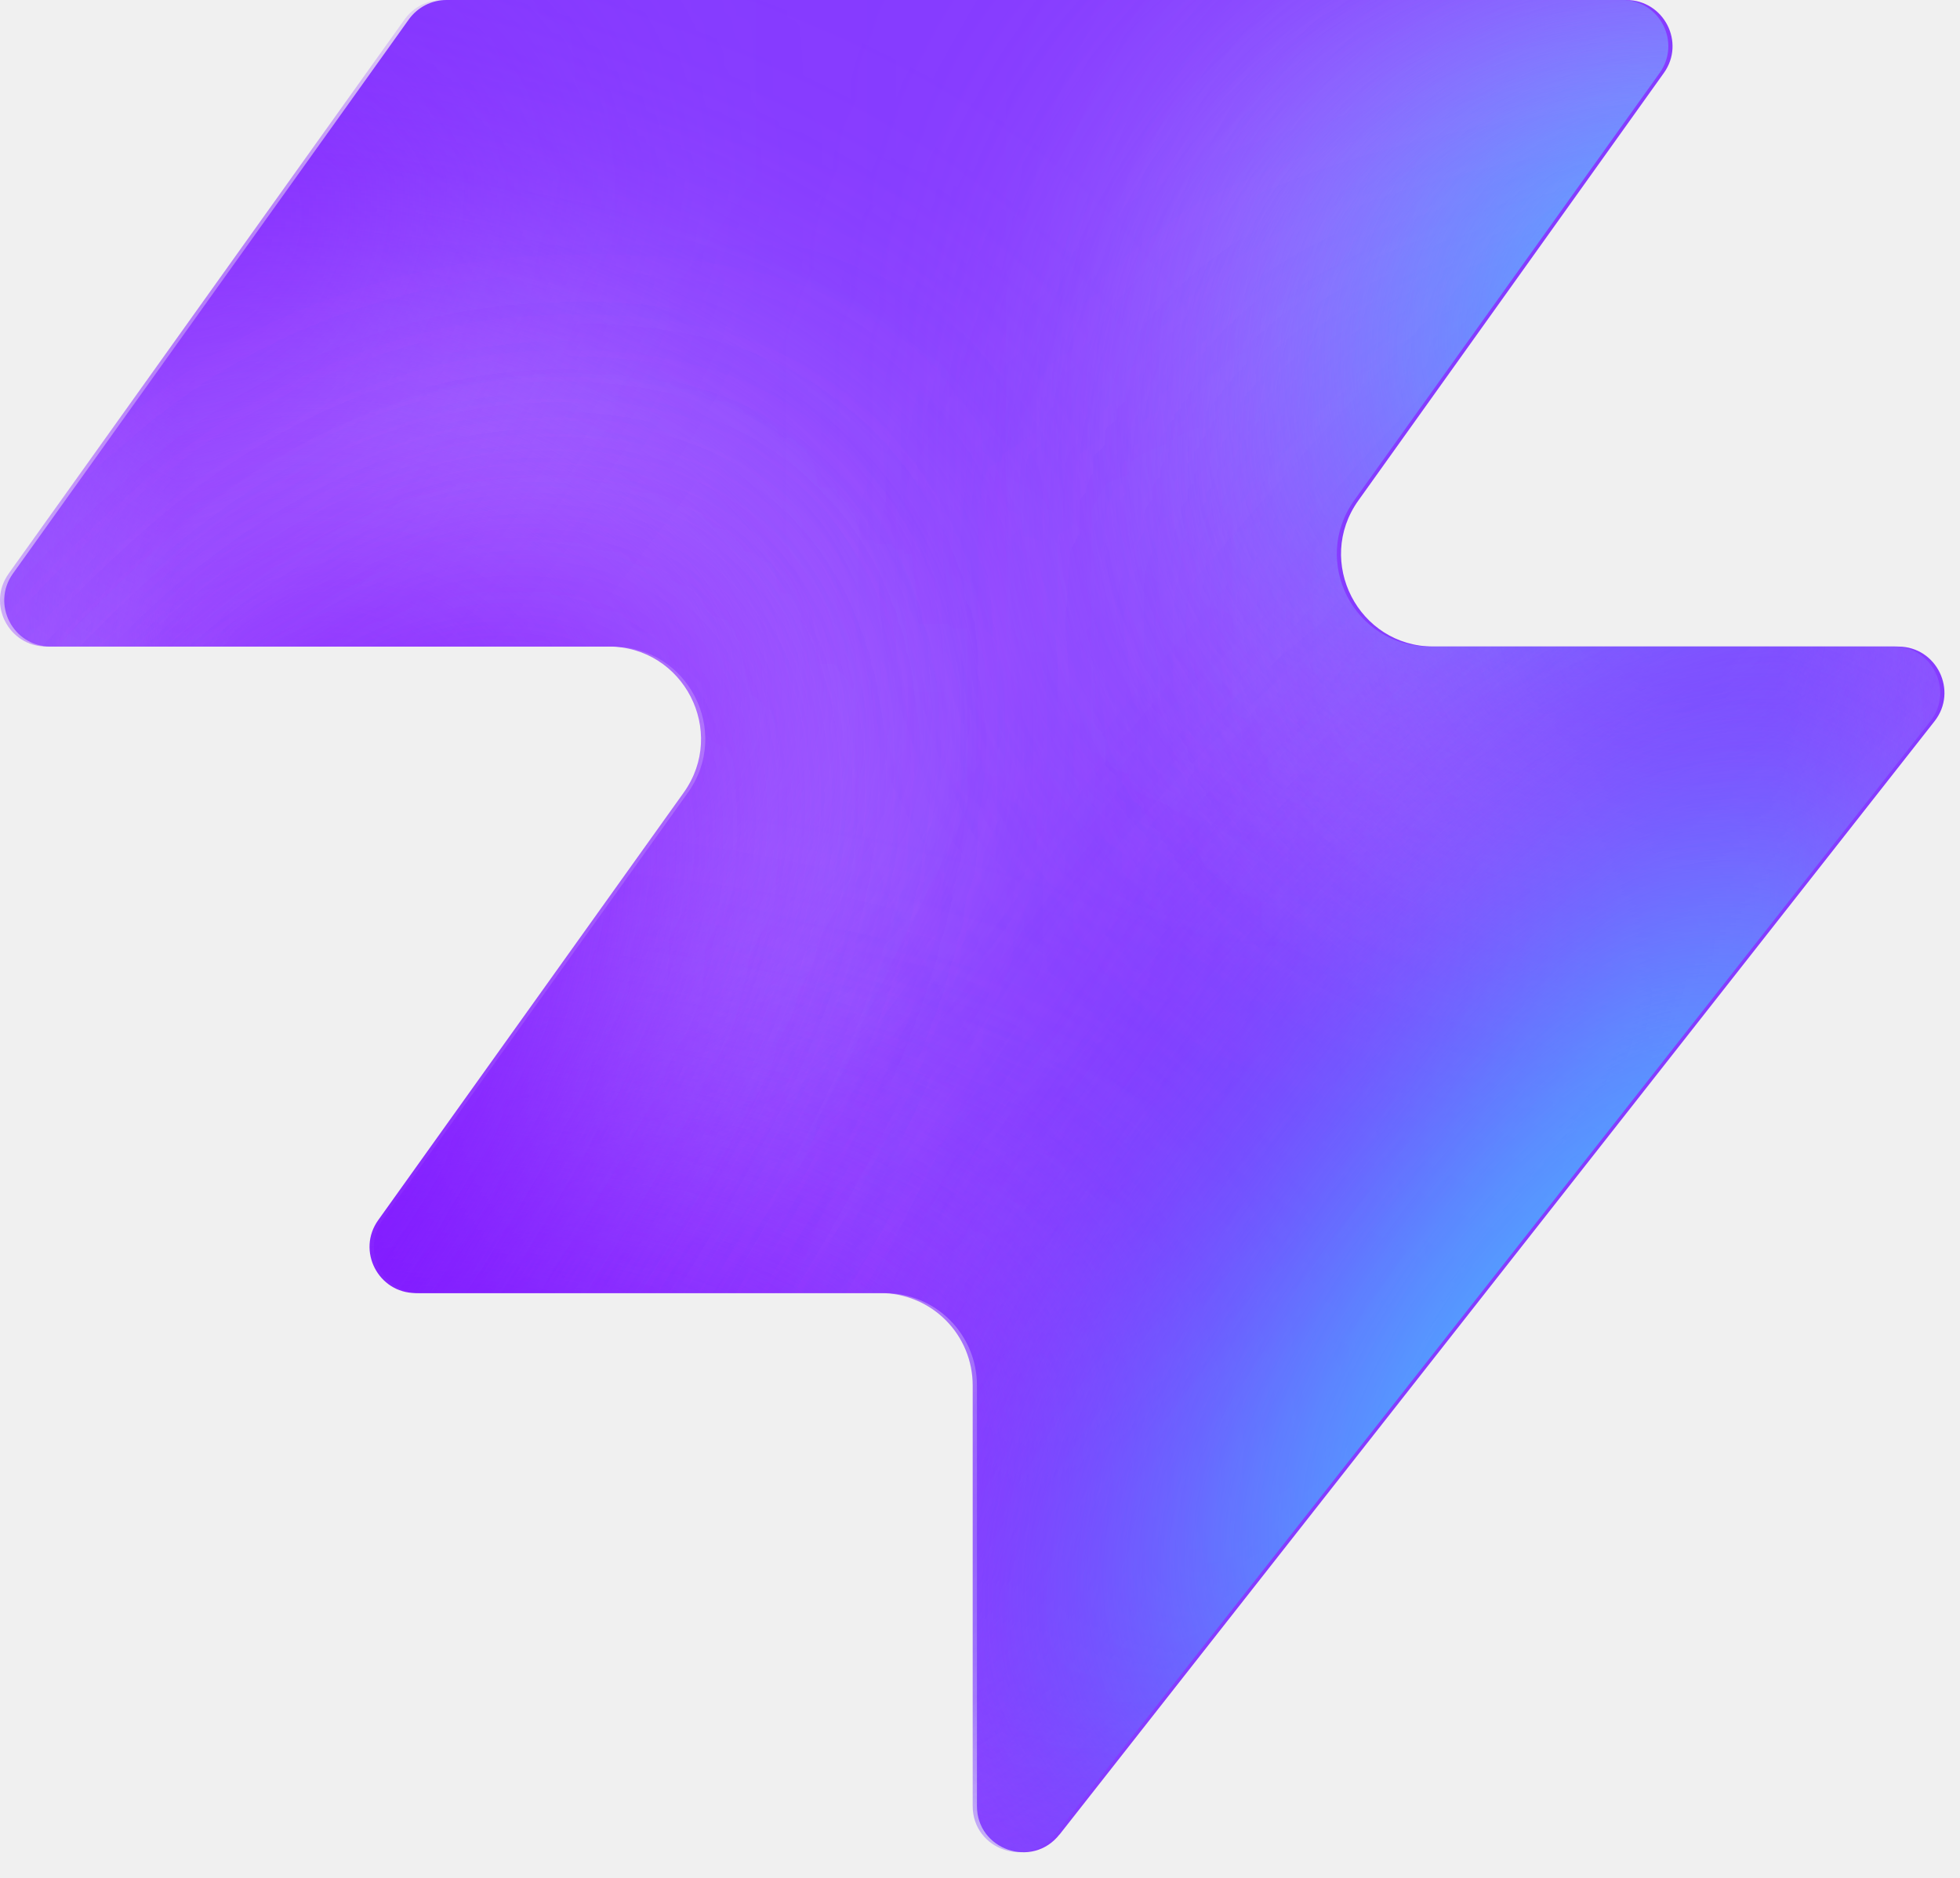
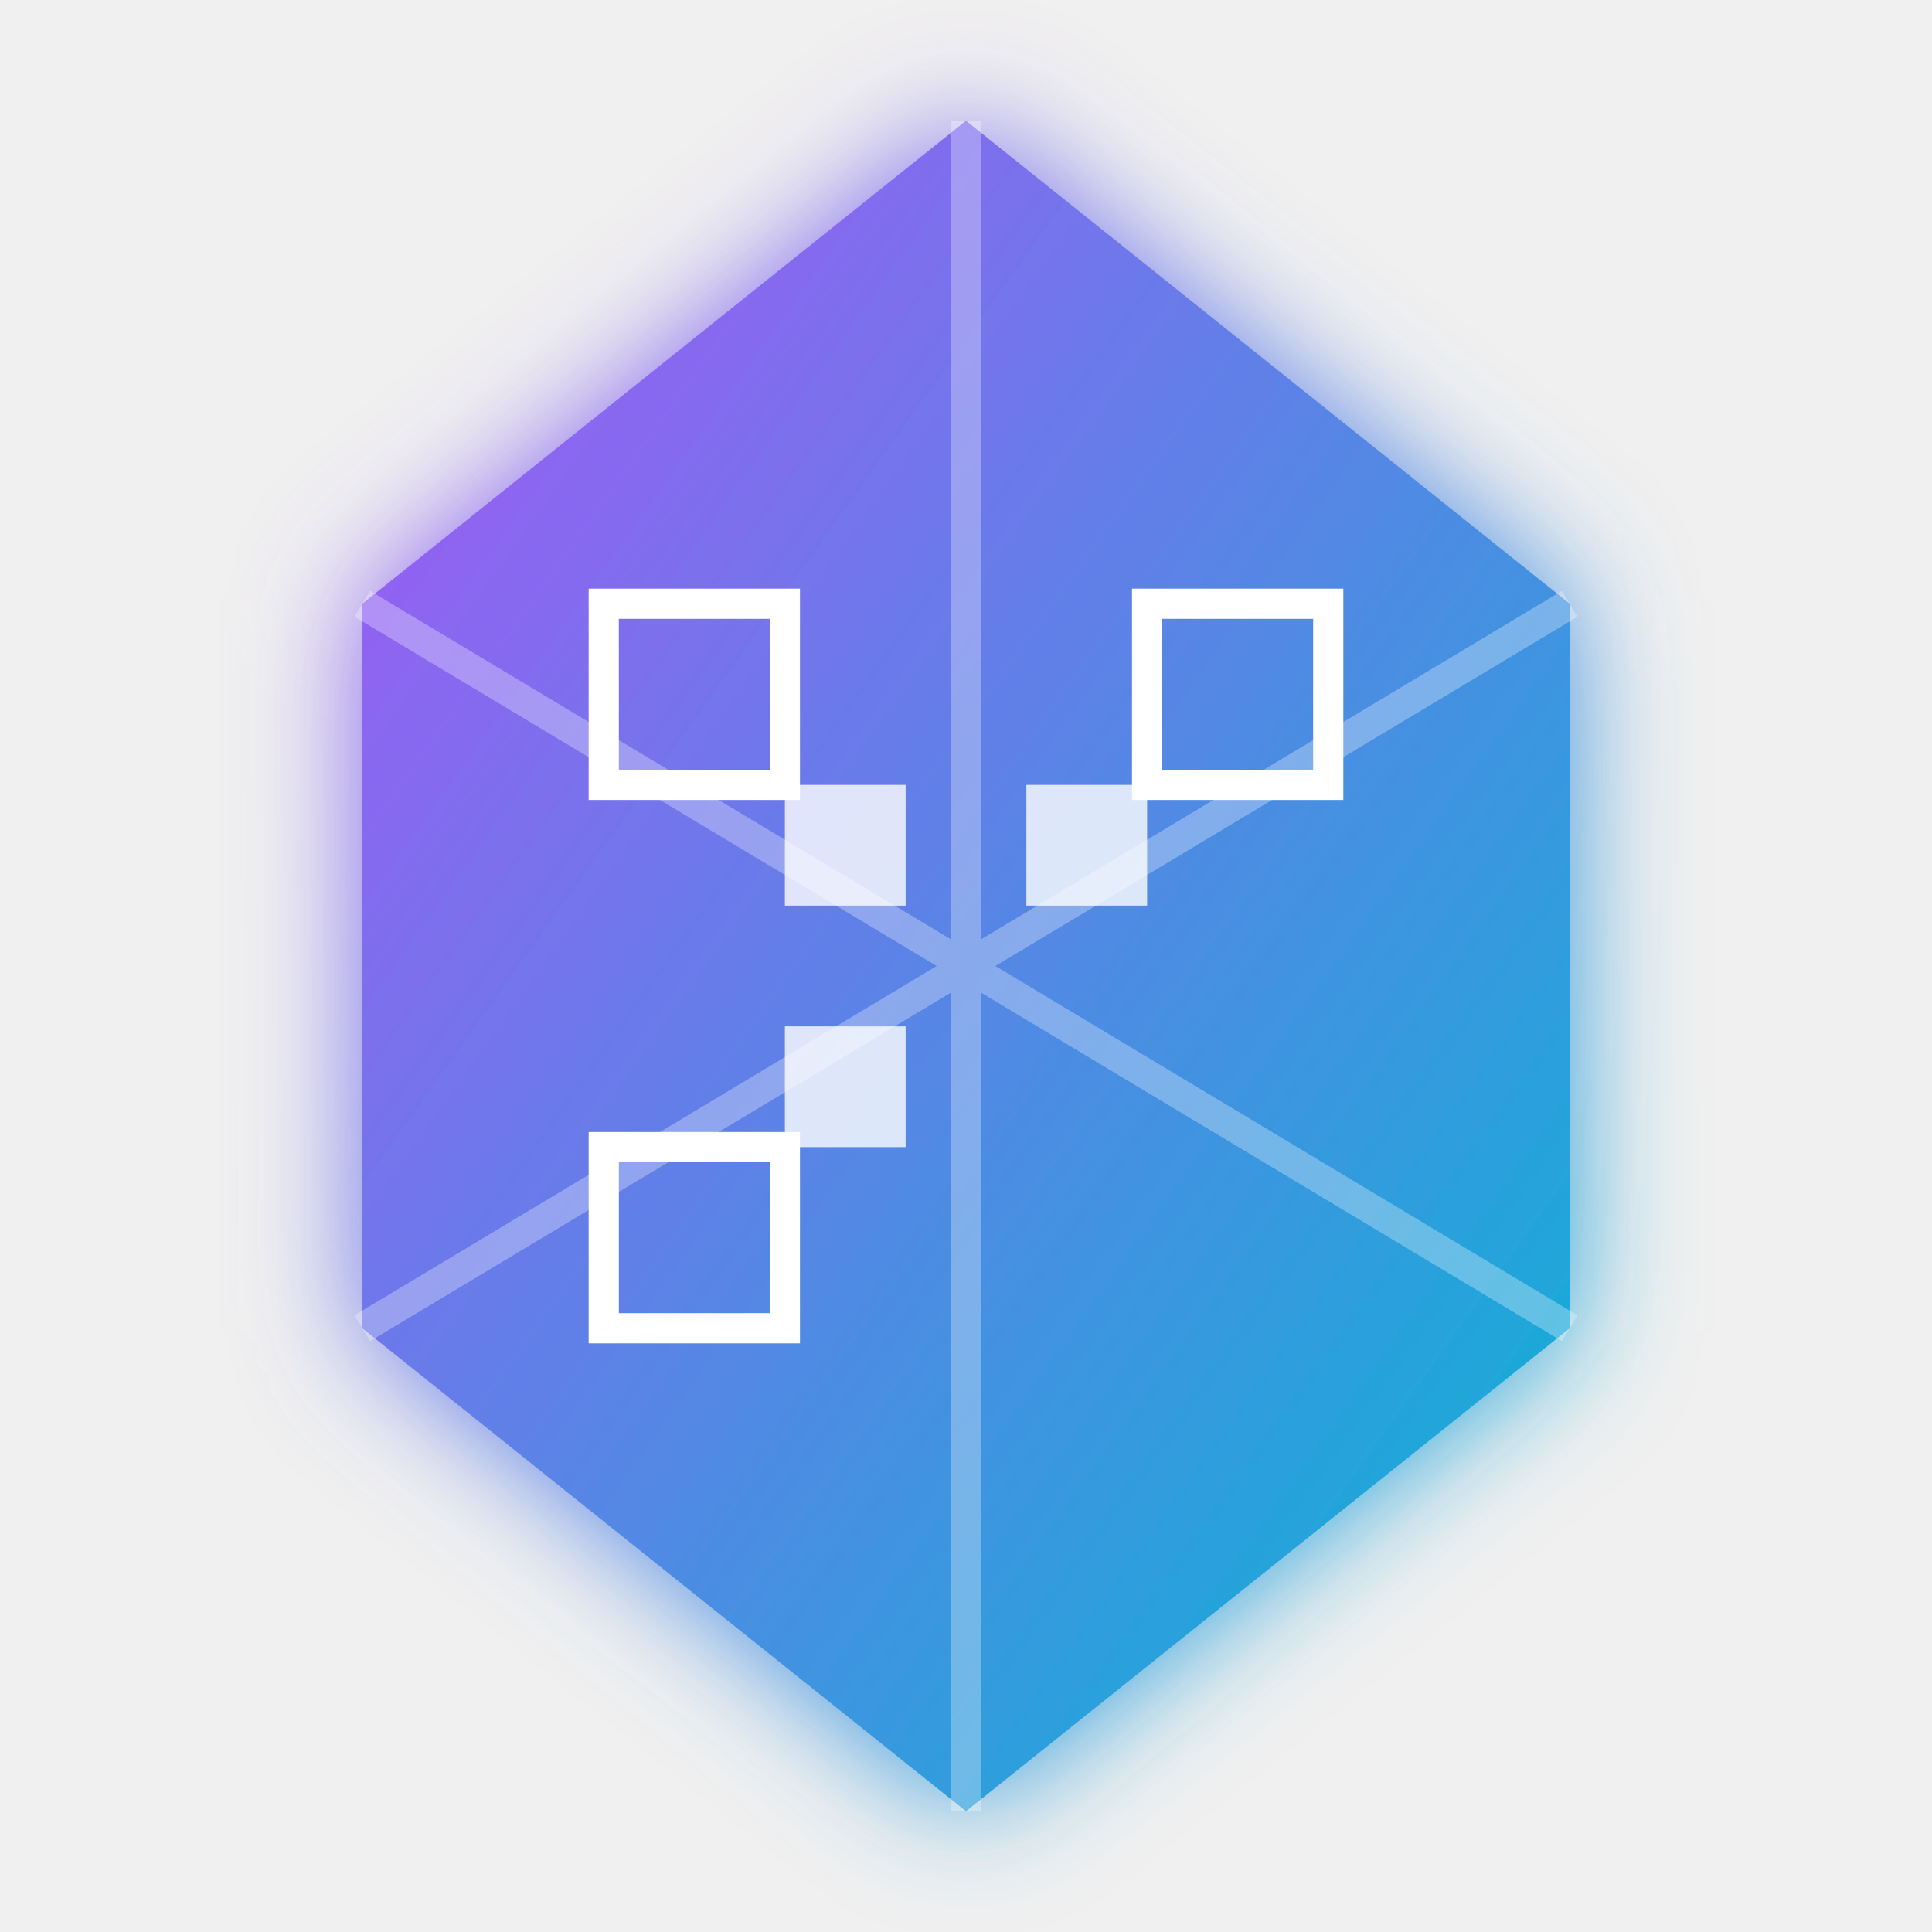
- <svg xmlns="http://www.w3.org/2000/svg" width="48" height="46" fill="none" viewBox="0 0 48 46">
-   <path fill="#863bff" d="M25.946 44.938c-.664.845-2.021.375-2.021-.698V33.937a2.26 2.26 0 0 0-2.262-2.262H10.287c-.92 0-1.456-1.04-.92-1.788l7.48-10.471c1.07-1.497 0-3.578-1.842-3.578H1.237c-.92 0-1.456-1.04-.92-1.788L10.013.474c.214-.297.556-.474.92-.474h28.894c.92 0 1.456 1.04.92 1.788l-7.48 10.471c-1.07 1.498 0 3.579 1.842 3.579h11.377c.943 0 1.473 1.088.89 1.83L25.947 44.94z" style="fill:#863bff;fill:color(display-p3 .525 .23 1);fill-opacity:1" />
-   <mask id="a" width="48" height="46" x="0" y="0" maskUnits="userSpaceOnUse" style="mask-type:alpha">
-     <path fill="#000" d="M25.842 44.938c-.664.844-2.021.375-2.021-.698V33.937a2.26 2.26 0 0 0-2.262-2.262H10.183c-.92 0-1.456-1.04-.92-1.788l7.48-10.471c1.07-1.498 0-3.579-1.842-3.579H1.133c-.92 0-1.456-1.04-.92-1.787L9.91.473c.214-.297.556-.474.92-.474h28.894c.92 0 1.456 1.04.92 1.788l-7.48 10.471c-1.07 1.498 0 3.578 1.842 3.578h11.377c.943 0 1.473 1.088.89 1.832L25.843 44.94z" style="fill:#000;fill-opacity:1" />
-   </mask>
-   <g mask="url(#a)">
-     <g filter="url(#b)">
-       <ellipse cx="5.508" cy="14.704" fill="#ede6ff" rx="5.508" ry="14.704" style="fill:#ede6ff;fill:color(display-p3 .927 .903 1);fill-opacity:1" transform="matrix(.00324 1 1 -.00324 -4.47 31.516)" />
-     </g>
-     <g filter="url(#c)">
-       <ellipse cx="10.399" cy="29.851" fill="#ede6ff" rx="10.399" ry="29.851" style="fill:#ede6ff;fill:color(display-p3 .927 .903 1);fill-opacity:1" transform="matrix(.00324 1 1 -.00324 -39.328 7.883)" />
-     </g>
-     <g filter="url(#d)">
-       <ellipse cx="5.508" cy="30.487" fill="#7e14ff" rx="5.508" ry="30.487" style="fill:#7e14ff;fill:color(display-p3 .492 .077 1);fill-opacity:1" transform="rotate(89.814 -25.913 -14.639)scale(1 -1)" />
-     </g>
-     <g filter="url(#e)">
-       <ellipse cx="5.508" cy="30.599" fill="#7e14ff" rx="5.508" ry="30.599" style="fill:#7e14ff;fill:color(display-p3 .492 .077 1);fill-opacity:1" transform="rotate(89.814 -32.644 -3.334)scale(1 -1)" />
-     </g>
-     <g filter="url(#f)">
-       <ellipse cx="5.508" cy="30.599" fill="#7e14ff" rx="5.508" ry="30.599" style="fill:#7e14ff;fill:color(display-p3 .492 .077 1);fill-opacity:1" transform="matrix(.00324 1 1 -.00324 -34.34 30.47)" />
-     </g>
-     <g filter="url(#g)">
-       <ellipse cx="14.072" cy="22.078" fill="#ede6ff" rx="14.072" ry="22.078" style="fill:#ede6ff;fill:color(display-p3 .927 .903 1);fill-opacity:1" transform="rotate(93.35 24.506 48.493)scale(-1 1)" />
-     </g>
-     <g filter="url(#h)">
-       <ellipse cx="3.47" cy="21.501" fill="#7e14ff" rx="3.47" ry="21.501" style="fill:#7e14ff;fill:color(display-p3 .492 .077 1);fill-opacity:1" transform="rotate(89.009 28.708 47.59)scale(-1 1)" />
-     </g>
-     <g filter="url(#i)">
-       <ellipse cx="3.47" cy="21.501" fill="#7e14ff" rx="3.47" ry="21.501" style="fill:#7e14ff;fill:color(display-p3 .492 .077 1);fill-opacity:1" transform="rotate(89.009 28.708 47.59)scale(-1 1)" />
-     </g>
-     <g filter="url(#j)">
-       <ellipse cx=".387" cy="8.972" fill="#7e14ff" rx="4.407" ry="29.108" style="fill:#7e14ff;fill:color(display-p3 .492 .077 1);fill-opacity:1" transform="rotate(39.51 .387 8.972)" />
-     </g>
-     <g filter="url(#k)">
-       <ellipse cx="47.523" cy="-6.092" fill="#7e14ff" rx="4.407" ry="29.108" style="fill:#7e14ff;fill:color(display-p3 .492 .077 1);fill-opacity:1" transform="rotate(37.892 47.523 -6.092)" />
-     </g>
-     <g filter="url(#l)">
-       <ellipse cx="41.412" cy="6.333" fill="#47bfff" rx="5.971" ry="9.665" style="fill:#47bfff;fill:color(display-p3 .28 .748 1);fill-opacity:1" transform="rotate(37.892 41.412 6.333)" />
-     </g>
-     <g filter="url(#m)">
-       <ellipse cx="-1.879" cy="38.332" fill="#7e14ff" rx="4.407" ry="29.108" style="fill:#7e14ff;fill:color(display-p3 .492 .077 1);fill-opacity:1" transform="rotate(37.892 -1.88 38.332)" />
-     </g>
-     <g filter="url(#n)">
-       <ellipse cx="-1.879" cy="38.332" fill="#7e14ff" rx="4.407" ry="29.108" style="fill:#7e14ff;fill:color(display-p3 .492 .077 1);fill-opacity:1" transform="rotate(37.892 -1.88 38.332)" />
-     </g>
-     <g filter="url(#o)">
-       <ellipse cx="35.651" cy="29.907" fill="#7e14ff" rx="4.407" ry="29.108" style="fill:#7e14ff;fill:color(display-p3 .492 .077 1);fill-opacity:1" transform="rotate(37.892 35.651 29.907)" />
-     </g>
-     <g filter="url(#p)">
-       <ellipse cx="38.418" cy="32.4" fill="#47bfff" rx="5.971" ry="15.297" style="fill:#47bfff;fill:color(display-p3 .28 .748 1);fill-opacity:1" transform="rotate(37.892 38.418 32.4)" />
-     </g>
-   </g>
+ <svg xmlns="http://www.w3.org/2000/svg" viewBox="0 0 32 32">
  <defs>
-     <filter id="b" width="60.045" height="41.654" x="-19.77" y="16.149" color-interpolation-filters="sRGB" filterUnits="userSpaceOnUse">
-       <feFlood flood-opacity="0" result="BackgroundImageFix" />
-       <feBlend in="SourceGraphic" in2="BackgroundImageFix" result="shape" />
-       <feGaussianBlur result="effect1_foregroundBlur_2002_17158" stdDeviation="7.659" />
-     </filter>
-     <filter id="c" width="90.34" height="51.437" x="-54.613" y="-7.533" color-interpolation-filters="sRGB" filterUnits="userSpaceOnUse">
-       <feFlood flood-opacity="0" result="BackgroundImageFix" />
-       <feBlend in="SourceGraphic" in2="BackgroundImageFix" result="shape" />
-       <feGaussianBlur result="effect1_foregroundBlur_2002_17158" stdDeviation="7.659" />
-     </filter>
-     <filter id="d" width="79.355" height="29.4" x="-49.64" y="2.03" color-interpolation-filters="sRGB" filterUnits="userSpaceOnUse">
-       <feFlood flood-opacity="0" result="BackgroundImageFix" />
-       <feBlend in="SourceGraphic" in2="BackgroundImageFix" result="shape" />
-       <feGaussianBlur result="effect1_foregroundBlur_2002_17158" stdDeviation="4.596" />
-     </filter>
-     <filter id="e" width="79.579" height="29.4" x="-45.045" y="20.029" color-interpolation-filters="sRGB" filterUnits="userSpaceOnUse">
-       <feFlood flood-opacity="0" result="BackgroundImageFix" />
-       <feBlend in="SourceGraphic" in2="BackgroundImageFix" result="shape" />
-       <feGaussianBlur result="effect1_foregroundBlur_2002_17158" stdDeviation="4.596" />
-     </filter>
-     <filter id="f" width="79.579" height="29.4" x="-43.513" y="21.178" color-interpolation-filters="sRGB" filterUnits="userSpaceOnUse">
-       <feFlood flood-opacity="0" result="BackgroundImageFix" />
-       <feBlend in="SourceGraphic" in2="BackgroundImageFix" result="shape" />
-       <feGaussianBlur result="effect1_foregroundBlur_2002_17158" stdDeviation="4.596" />
-     </filter>
-     <filter id="g" width="74.749" height="58.852" x="15.756" y="-17.901" color-interpolation-filters="sRGB" filterUnits="userSpaceOnUse">
-       <feFlood flood-opacity="0" result="BackgroundImageFix" />
-       <feBlend in="SourceGraphic" in2="BackgroundImageFix" result="shape" />
-       <feGaussianBlur result="effect1_foregroundBlur_2002_17158" stdDeviation="7.659" />
-     </filter>
-     <filter id="h" width="61.377" height="25.362" x="23.548" y="2.284" color-interpolation-filters="sRGB" filterUnits="userSpaceOnUse">
-       <feFlood flood-opacity="0" result="BackgroundImageFix" />
-       <feBlend in="SourceGraphic" in2="BackgroundImageFix" result="shape" />
-       <feGaussianBlur result="effect1_foregroundBlur_2002_17158" stdDeviation="4.596" />
-     </filter>
-     <filter id="i" width="61.377" height="25.362" x="23.548" y="2.284" color-interpolation-filters="sRGB" filterUnits="userSpaceOnUse">
-       <feFlood flood-opacity="0" result="BackgroundImageFix" />
-       <feBlend in="SourceGraphic" in2="BackgroundImageFix" result="shape" />
-       <feGaussianBlur result="effect1_foregroundBlur_2002_17158" stdDeviation="4.596" />
-     </filter>
-     <filter id="j" width="56.045" height="63.649" x="-27.636" y="-22.853" color-interpolation-filters="sRGB" filterUnits="userSpaceOnUse">
-       <feFlood flood-opacity="0" result="BackgroundImageFix" />
-       <feBlend in="SourceGraphic" in2="BackgroundImageFix" result="shape" />
-       <feGaussianBlur result="effect1_foregroundBlur_2002_17158" stdDeviation="4.596" />
-     </filter>
-     <filter id="k" width="54.814" height="64.646" x="20.116" y="-38.415" color-interpolation-filters="sRGB" filterUnits="userSpaceOnUse">
-       <feFlood flood-opacity="0" result="BackgroundImageFix" />
-       <feBlend in="SourceGraphic" in2="BackgroundImageFix" result="shape" />
-       <feGaussianBlur result="effect1_foregroundBlur_2002_17158" stdDeviation="4.596" />
-     </filter>
-     <filter id="l" width="33.541" height="35.313" x="24.641" y="-11.323" color-interpolation-filters="sRGB" filterUnits="userSpaceOnUse">
-       <feFlood flood-opacity="0" result="BackgroundImageFix" />
-       <feBlend in="SourceGraphic" in2="BackgroundImageFix" result="shape" />
-       <feGaussianBlur result="effect1_foregroundBlur_2002_17158" stdDeviation="4.596" />
-     </filter>
-     <filter id="m" width="54.814" height="64.646" x="-29.286" y="6.009" color-interpolation-filters="sRGB" filterUnits="userSpaceOnUse">
-       <feFlood flood-opacity="0" result="BackgroundImageFix" />
-       <feBlend in="SourceGraphic" in2="BackgroundImageFix" result="shape" />
-       <feGaussianBlur result="effect1_foregroundBlur_2002_17158" stdDeviation="4.596" />
-     </filter>
-     <filter id="n" width="54.814" height="64.646" x="-29.286" y="6.009" color-interpolation-filters="sRGB" filterUnits="userSpaceOnUse">
-       <feFlood flood-opacity="0" result="BackgroundImageFix" />
-       <feBlend in="SourceGraphic" in2="BackgroundImageFix" result="shape" />
-       <feGaussianBlur result="effect1_foregroundBlur_2002_17158" stdDeviation="4.596" />
-     </filter>
-     <filter id="o" width="54.814" height="64.646" x="8.244" y="-2.416" color-interpolation-filters="sRGB" filterUnits="userSpaceOnUse">
-       <feFlood flood-opacity="0" result="BackgroundImageFix" />
-       <feBlend in="SourceGraphic" in2="BackgroundImageFix" result="shape" />
-       <feGaussianBlur result="effect1_foregroundBlur_2002_17158" stdDeviation="4.596" />
-     </filter>
-     <filter id="p" width="39.409" height="43.623" x="18.713" y="10.588" color-interpolation-filters="sRGB" filterUnits="userSpaceOnUse">
-       <feFlood flood-opacity="0" result="BackgroundImageFix" />
-       <feBlend in="SourceGraphic" in2="BackgroundImageFix" result="shape" />
-       <feGaussianBlur result="effect1_foregroundBlur_2002_17158" stdDeviation="4.596" />
+     <linearGradient id="grad1" x1="0%" y1="0%" x2="100%" y2="100%">
+       <stop offset="0%" style="stop-color:#a855f7;stop-opacity:1" />
+       <stop offset="100%" style="stop-color:#06b6d4;stop-opacity:1" />
+     </linearGradient>
+     <filter id="glow" x="-20%" y="-20%" width="140%" height="140%">
+       <feGaussianBlur stdDeviation="1" result="blur" />
+       <feComposite in="SourceGraphic" in2="blur" operator="over" />
    </filter>
  </defs>
+   <path d="M16 2 L26 10 L26 22 L16 30 L6 22 L6 10 Z" fill="url(#grad1)" filter="url(#glow)" />
+   <path d="M16 2 L16 30 M6 10 L26 22 M26 10 L6 22" stroke="rgba(255,255,255,0.3)" stroke-width="0.5" />
+   <rect x="13" y="13" width="2" height="2" fill="white" fill-opacity="0.8" />
+   <rect x="17" y="13" width="2" height="2" fill="white" fill-opacity="0.8" />
+   <rect x="13" y="17" width="2" height="2" fill="white" fill-opacity="0.8" />
+   <rect x="10" y="10" width="3" height="3" fill="none" stroke="white" stroke-width="0.5" />
+   <rect x="19" y="10" width="3" height="3" fill="none" stroke="white" stroke-width="0.5" />
+   <rect x="10" y="19" width="3" height="3" fill="none" stroke="white" stroke-width="0.5" />
</svg>
